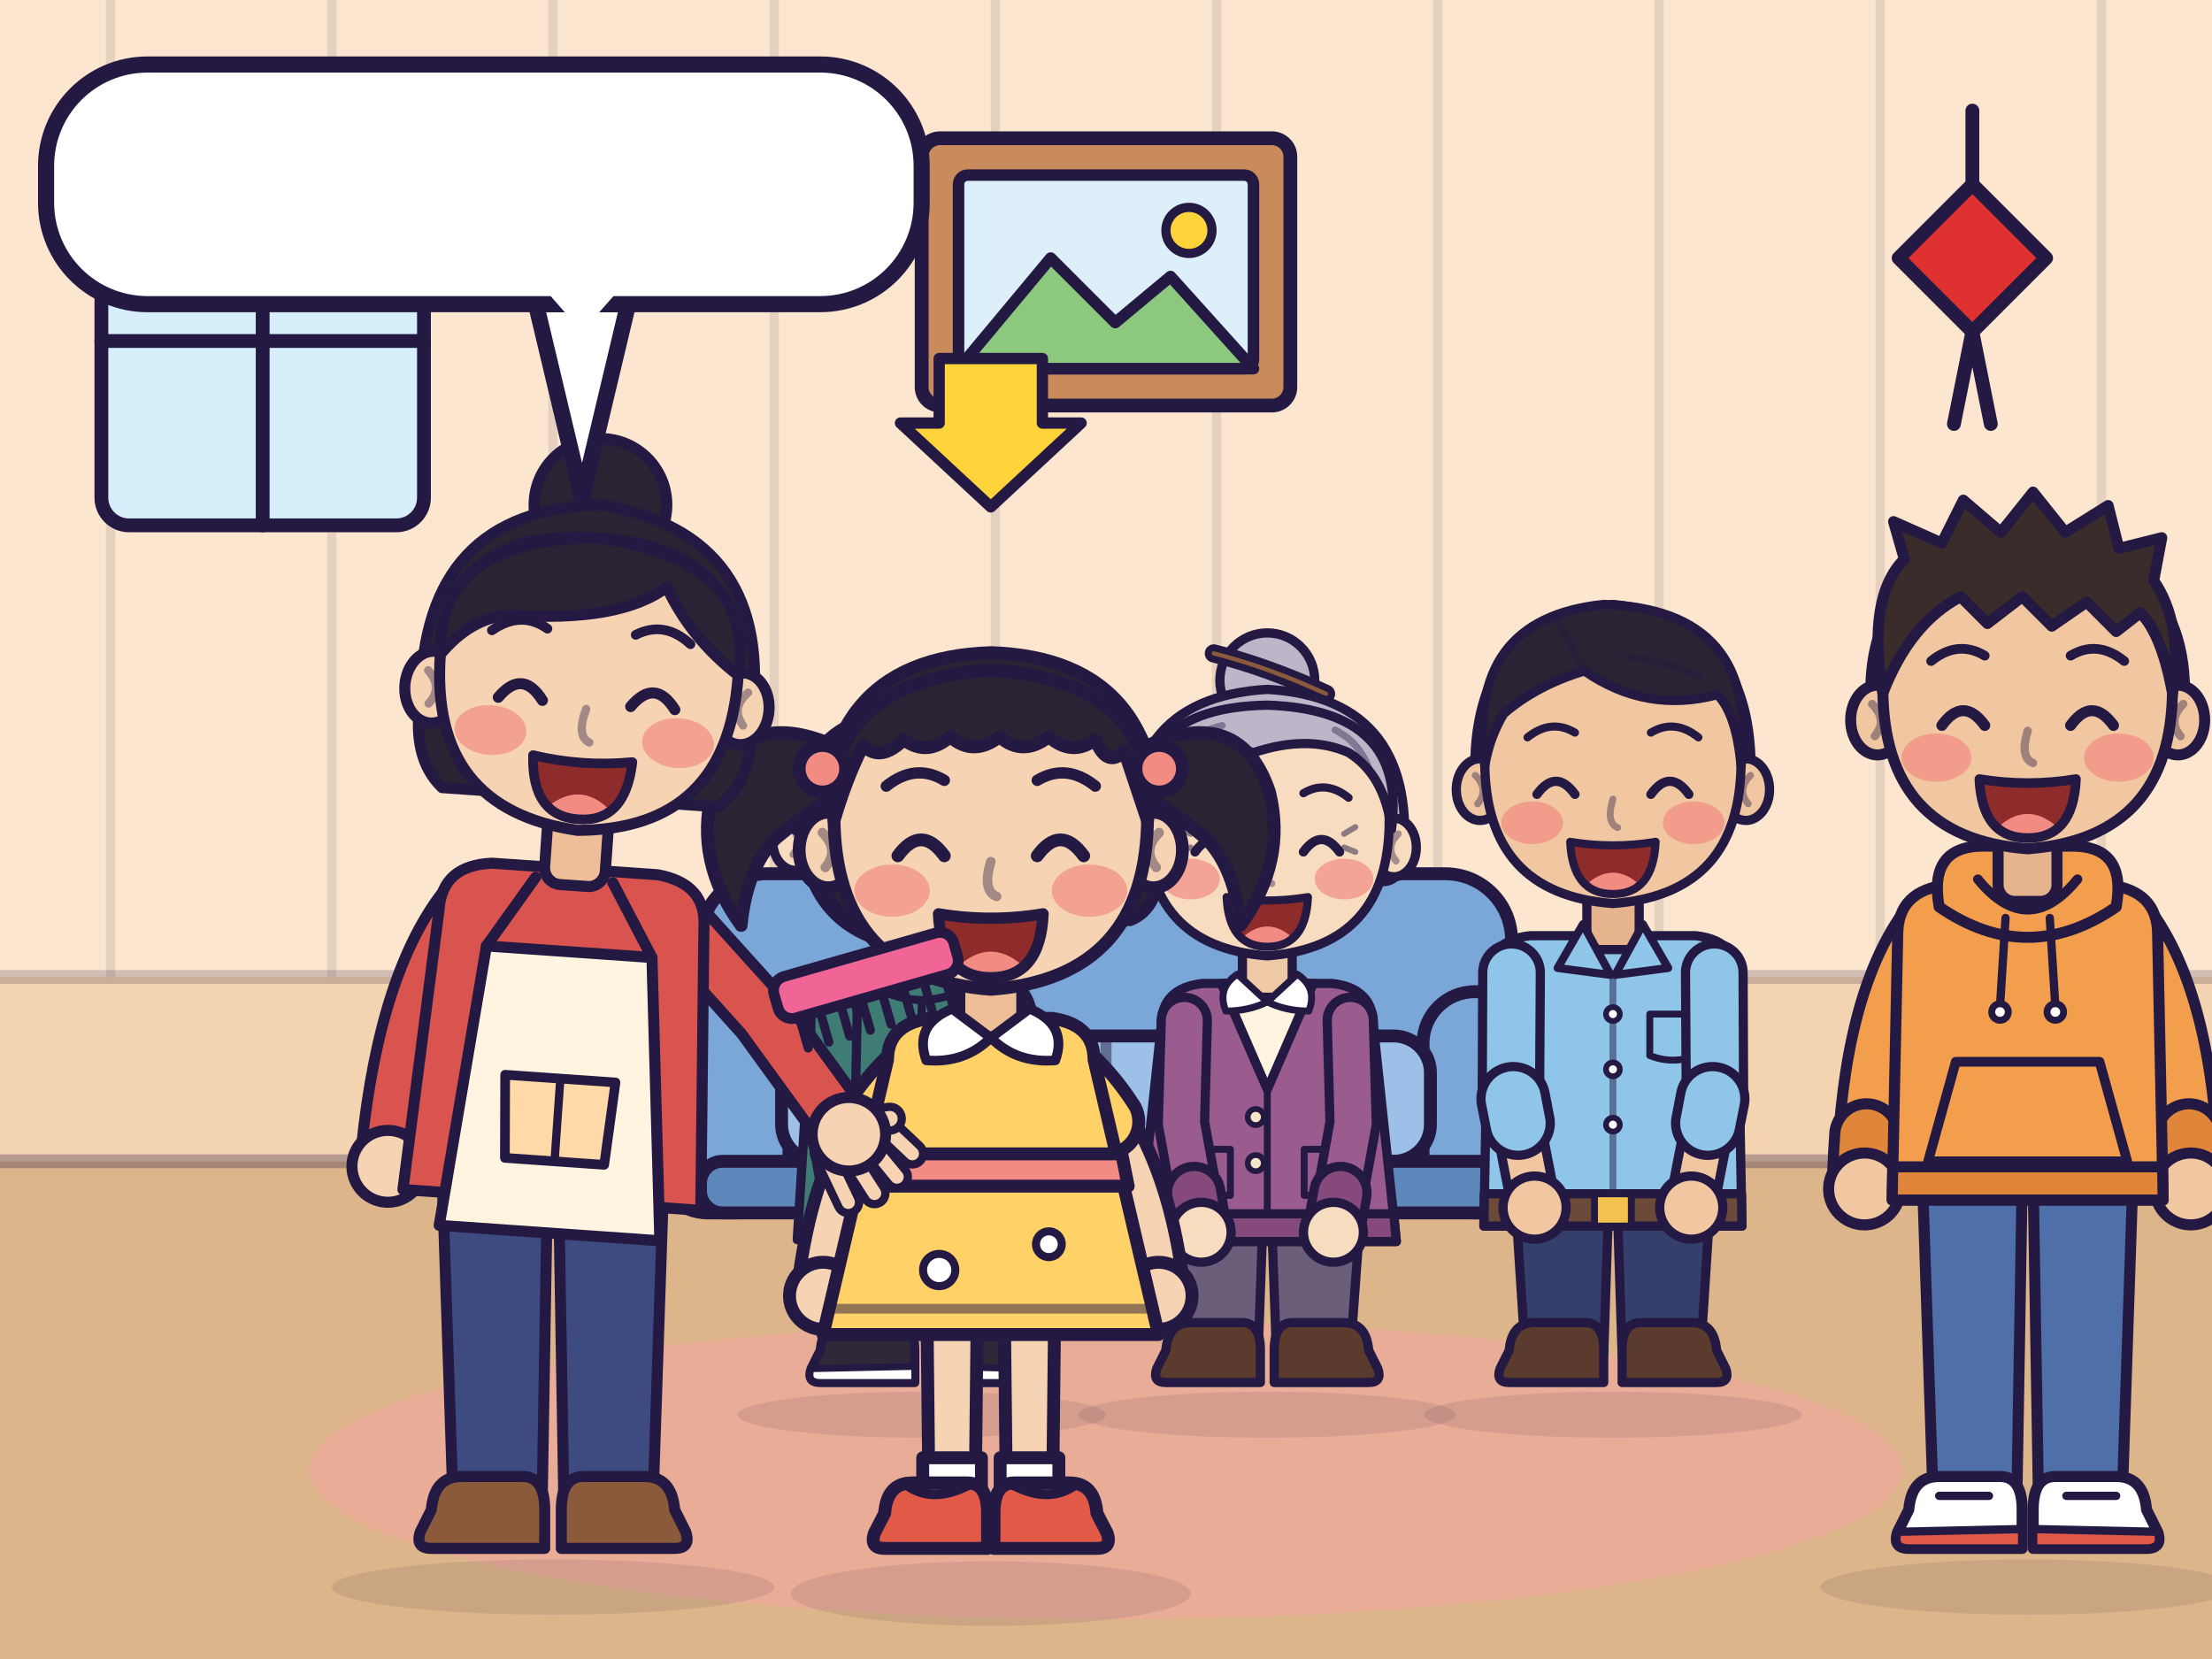
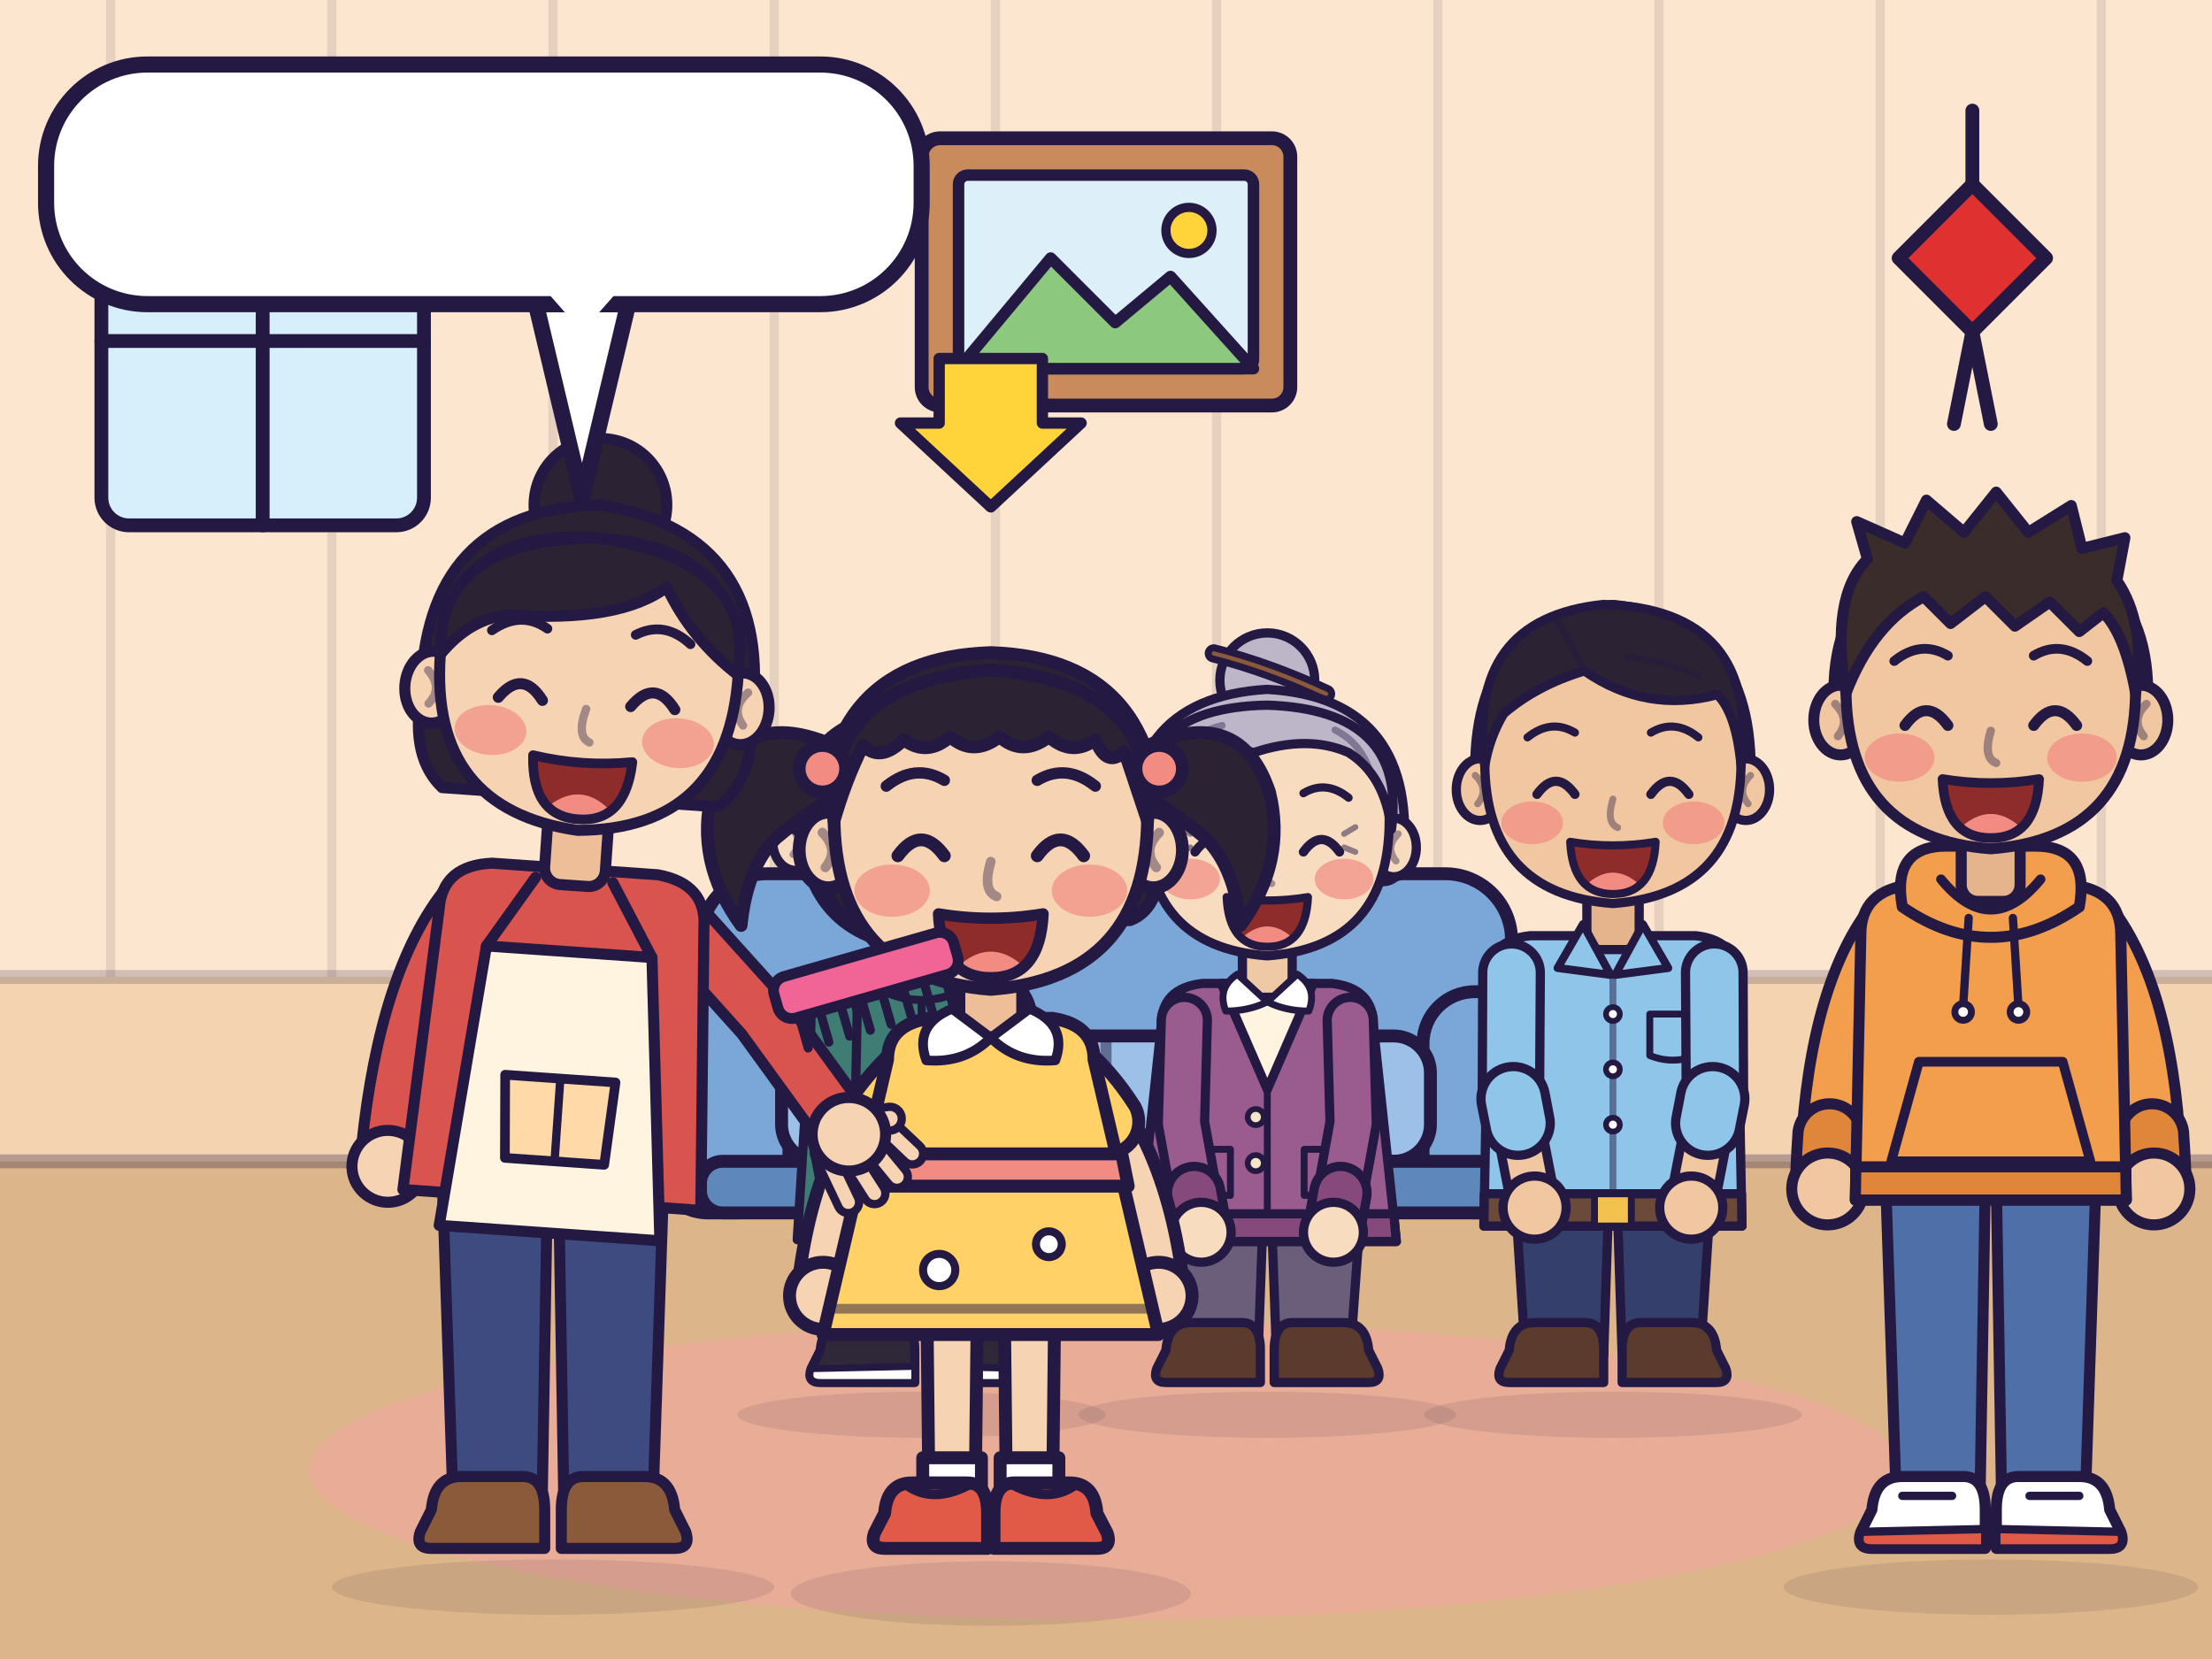
<svg xmlns="http://www.w3.org/2000/svg" viewBox="0 0 480 360" role="img" aria-label="Mom combs Little Sister's hair (marked by an arrow): &quot;这是我女儿。&quot; The rest of the family sits on the sofa.">
  <g stroke="#231942" stroke-width="3.5" stroke-linejoin="round" stroke-linecap="round">
    <rect x="0" y="0" width="480" height="360" fill="#FCE6CF" stroke="none" />
    <path d="M24 0L24 212M72 0L72 212M120 0L120 212M168 0L168 212M216 0L216 212M264 0L264 212M312 0L312 212M360 0L360 212M408 0L408 212M456 0L456 212" fill="none" stroke-width="2" opacity="0.1" />
    <rect x="0" y="212" width="480" height="40" fill="#F3D3B0" stroke="none" />
    <path d="M0 212L480 212" fill="none" stroke-width="3" opacity="0.2" />
    <rect x="0" y="252" width="480" height="108" fill="#DDB58A" stroke="none" />
    <path d="M0 252L480 252" fill="none" stroke-width="3" opacity="0.3" />
    <ellipse cx="240" cy="319" rx="172.8" ry="32.4" fill="#F2A7A0" opacity="0.6" stroke="none" />
    <rect x="22" y="34" width="70" height="80" rx="6" fill="#D7EEFB" stroke-width="3" />
    <path d="M57 34L57 114M22 74L92 74" fill="none" stroke-width="3" />
    <rect x="200" y="30" width="80" height="58" rx="4" fill="#C98B5B" stroke-width="3" />
    <rect x="208" y="38" width="64" height="42" rx="2" fill="#DDF0FA" stroke-width="2.5" />
    <path d="M208 80L228 56L242 70L254 60L272 80Z" fill="#8CC97E" stroke-width="2.5" />
    <circle cx="258" cy="50" r="5" fill="#FFD43B" stroke-width="2" />
    <path d="M428 40L444 56L428 72L412 56Z" fill="#E03131" stroke-width="3" />
    <path d="M428 24L428 40M428 72L424 92M428 72L432 92" fill="none" stroke-width="3" />
    <g transform="translate(240 268) scale(0.8 0.8)">
      <g class="prop p-sofa">
        <rect x="-110" y="-98" width="220" height="60" rx="18" fill="#7AA6D8" />
        <rect x="-122" y="-66" width="36" height="60" rx="14" fill="#7AA6D8" />
        <rect x="86" y="-66" width="36" height="60" rx="14" fill="#7AA6D8" />
        <rect x="-88" y="-54" width="176" height="34" rx="10" fill="#9CC0E8" />
        <path d="M0-54L0-20" fill="none" stroke-width="3" opacity="0.5" />
        <rect x="-110" y="-20" width="220" height="14" rx="6" fill="#5E88BB" />
      </g>
    </g>
    <g transform="translate(215 110) scale(0.7 0.7)">
      <g class="prop p-marker bob target">
        <path d="M-16-46L16-46L16-26L28-26L0 0L-28-26L-16-26Z" fill="#FFD43B" stroke-width="3.5" />
      </g>
    </g>
    <g transform="translate(200 300) scale(0.5 0.5)">
      <g class="char c-1 ch-yeye">
        <g transform="translate(-150 -432)">
          <ellipse class="shadow" cx="150" cy="446" rx="80" ry="10" fill="#231942" stroke="none" opacity="0.1" />
          <g class="figure" stroke="#231942" stroke-width="4" stroke-linejoin="round" stroke-linecap="round">
            <g class="legs">
              <path d="M110 364L148 364L146 420L114 420Z" fill="#4A4458" />
              <path d="M190 364L152 364L154 420L186 420Z" fill="#4A4458" />
              <path d="M147 418Q147 406 139 406L117 406Q107 406 106 418L102 426Q100 432 106 432L147 432Z" fill="#2E2838" />
              <path d="M102 426Q100 432 106 432L147 432L147 425Z" fill="#FFFFFF" stroke-width="3" />
              <path d="M153 418Q153 406 161 406L183 406Q193 406 194 418L198 426Q200 432 194 432L153 432Z" fill="#2E2838" />
              <path d="M198 426Q200 432 194 432L153 432L153 425Z" fill="#FFFFFF" stroke-width="3" />
            </g>
            <g transform="translate(150 364)">
              <g class="upper">
                <g transform="translate(-150 -364)">
                  <g class="body">
                    <path d="M102 274Q102 258 120 256L180 256Q198 258 198 274L204 370L96 370Z" fill="#3E7C74" />
                    <g class="neck">
                      <rect x="139.2" y="236" width="21.6" height="26" rx="6" fill="#EFC9A6" />
                    </g>
                    <path d="M133 250Q150 260 167 250L167 262Q150 270 133 262Z" fill="#3E7C74" stroke-width="3.5" />
                    <path d="M150 267L150 370" fill="none" stroke-width="3.5" />
                    <path d="M141 286L159 286" fill="none" stroke-width="3.5" />
                    <circle cx="150" cy="286" r="3.5" fill="#F5E6C8" stroke-width="2.5" />
                    <path d="M141 310L159 310" fill="none" stroke-width="3.5" />
                    <circle cx="150" cy="310" r="3.5" fill="#F5E6C8" stroke-width="2.5" />
                    <path d="M141 334L159 334" fill="none" stroke-width="3.5" />
                    <circle cx="150" cy="334" r="3.5" fill="#F5E6C8" stroke-width="2.5" />
                    <path d="M141 358L159 358" fill="none" stroke-width="3.5" />
                    <circle cx="150" cy="358" r="3.5" fill="#F5E6C8" stroke-width="2.5" />
                    <path d="M112 336L134 336" fill="none" stroke-width="3" />
                    <path d="M166 336L188 336" fill="none" stroke-width="3" />
                  </g>
                  <g transform="translate(150 244)">
                    <g class="head">
                      <g transform="translate(-150 -244)">
                        <g transform="translate(150 191.1) scale(0.98)" stroke-width="4.1">
                          <g class="ears">
                            <ellipse cx="-56" cy="6" rx="10" ry="13" fill="#F8DCC0" />
                            <ellipse cx="56" cy="6" rx="10" ry="13" fill="#F8DCC0" />
                            <path d="M-58 0Q-52 6-57 12" fill="none" stroke-width="3.1" opacity="0.4" />
                            <path d="M58 0Q52 6 57 12" fill="none" stroke-width="3.1" opacity="0.4" />
                          </g>
                          <path class="face" d="M-54-6Q-54-52 0-52Q54-52 54-6Q54 50 0 54Q-54 50-54-6Z" fill="#F8DCC0" />
                          <g class="hair">
                            <path d="M-47 2A7 7 0 0 1-58-4A7 7 0 0 1-62-16A7 7 0 0 1-56-28A7 7 0 0 1-44-33A7 7 0 0 1-40-24Q-46-12-47 2Z" fill="#EEEAF2" />
                            <path d="M47 2A7 7 0 0 0 58-4A7 7 0 0 0 62-16A7 7 0 0 0 56-28A7 7 0 0 0 44-33A7 7 0 0 0 40-24Q46-12 47 2Z" fill="#EEEAF2" />
                            <path d="M-8-51Q-6-62 6-60M4-51Q8-60 16-56" fill="none" stroke-width="3.6" />
                          </g>
                          <g class="cheeks">
                            <ellipse cx="-34" cy="20" rx="13" ry="9" fill="#F28B82" stroke="none" opacity="0.7" />
                            <ellipse cx="34" cy="20" rx="13" ry="9" fill="#F28B82" stroke="none" opacity="0.7" />
                          </g>
                          <g class="brows">
                            <path d="M-36-16Q-26-24-16-18M16-18Q26-24 36-16" fill="none" stroke-width="3.6" />
                          </g>
                          <g transform="translate(0 4)">
                            <g class="eyes">
                              <g transform="translate(0 -4)">
                                <path d="M-32 8Q-24-3-16 8M16 8Q24-3 32 8" fill="none" stroke-width="4.1" />
                              </g>
                            </g>
                          </g>
                          <g class="nose">
                            <path d="M0 10Q-3 20 2 22" fill="none" stroke-width="3.1" opacity="0.4" />
                          </g>
                          <g class="mouth">
                            <path d="M-18 28Q0 31 18 28Q17 50 0 50Q-17 50-18 28Z" fill="#8E2B2B" stroke="none" />
                            <path d="M-10 45Q0 37 10 45Q6 50 0 50Q-6 50-10 45Z" fill="#F28B82" stroke="none" />
                            <path d="M-18 28Q0 31 18 28Q17 50 0 50Q-17 50-18 28Z" fill="none" stroke-width="3.6" />
                          </g>
                          <g class="mustache">
                            <path d="M0 24Q-8 20-17 23Q-24 26-24 31Q-14 28-8 30Q-2 31 0 28Q2 31 8 30Q14 28 24 31Q24 26 17 23Q8 20 0 24Z" fill="#EEEAF2" stroke-width="3.1" />
                          </g>
                          <g class="wrinkles">
                            <path d="M-39-3L-34 0M-39 8L-34 6M39-3L34 0M39 8L34 6" fill="none" stroke-width="2.6" opacity="0.5" />
                          </g>
                          <g class="glasses">
                            <circle cx="-24" cy="4" r="14" fill="none" stroke-width="3.6" />
                            <circle cx="24" cy="4" r="14" fill="none" stroke-width="3.6" />
                            <path d="M-10 2Q0-4 10 2" fill="none" stroke-width="3.6" />
                            <path d="M-38 1L-53-3M38 1L53-3" fill="none" stroke-width="3.6" />
                          </g>
                        </g>
                      </g>
                    </g>
                  </g>
                  <g transform="translate(188 272)">
                    <g class="arm-left">
                      <g transform="translate(-188 -272)">
                        <path d="M178 272.2L178.9 316.9L171 359.2A10 10 0 0 0 190.7 362.8L198.8 319.6A10 10 0 0 0 198.9 317.5L198 271.8A10 10 0 0 0 178 272.2Z" fill="#3E7C74" />
                        <path d="M171.8 346.5L169.5 358.9A11.5 11.5 0 0 0 192.1 363.1L194.5 350.8A11.5 11.5 0 0 0 171.8 346.5Z" fill="#F5E6C8" />
                        <circle class="hand" cx="179.9" cy="365.9" r="13" fill="#F8DCC0" />
                      </g>
                    </g>
                  </g>
                  <g transform="translate(112 272)">
                    <g class="arm-right">
                      <g transform="translate(-112 -272)">
                        <path d="M102 271.8L101.1 317.5A10 10 0 0 0 101.2 319.6L109.3 362.8A10 10 0 0 0 129 359.2L121.1 316.9L122 272.2A10 10 0 0 0 102 271.8Z" fill="#3E7C74" />
                        <path d="M105.5 350.8L107.9 363.1A11.5 11.5 0 0 0 130.5 358.9L128.2 346.5A11.5 11.5 0 0 0 105.5 350.8Z" fill="#F5E6C8" />
                        <circle class="hand" cx="120.1" cy="365.9" r="13" fill="#F8DCC0" />
                      </g>
                    </g>
                  </g>
                </g>
              </g>
            </g>
          </g>
        </g>
      </g>
    </g>
    <g transform="translate(275 300) scale(0.5 0.5)">
      <g class="char c-2 ch-nainai">
        <g transform="translate(-150 -432)">
          <ellipse class="shadow" cx="150" cy="446" rx="82" ry="10" fill="#231942" stroke="none" opacity="0.1" />
          <g class="figure" stroke="#231942" stroke-width="4" stroke-linejoin="round" stroke-linecap="round">
            <g class="legs">
              <path d="M110 364.8L148 364.8L146 420L114 420Z" fill="#6B5E7A" />
              <path d="M190 364.8L152 364.8L154 420L186 420Z" fill="#6B5E7A" />
              <path d="M147 418Q147 406 139 406L117 406Q107 406 106 418L102 426Q100 432 106 432L147 432Z" fill="#5A3B2E" />
              <path d="M153 418Q153 406 161 406L183 406Q193 406 194 418L198 426Q200 432 194 432L153 432Z" fill="#5A3B2E" />
            </g>
            <g transform="translate(150 364.8)">
              <g class="upper">
                <g transform="translate(-150 -364.8)">
                  <g class="body">
                    <path d="M104 276.8Q104 260.8 122 258.8L178 258.8Q196 260.8 196 276.8L206 370.8L94 370.8Z" fill="#9A5B8F" />
                    <path d="M95.1 358.8L204.9 358.8L206 370.8L94 370.8Z" fill="#86497B" />
                    <path d="M130 258.8L170 258.8L150 304.8Z" fill="#FFF4E0" />
                    <g class="neck">
                      <rect x="139.2" y="238.8" width="21.6" height="26" rx="6" fill="#EFC9A6" />
                    </g>
                    <path d="M137 254.8Q128 260.8 132 270.8Q142 270.8 150 266.8Z" fill="#FFFFFF" stroke-width="3" />
                    <path d="M163 254.8Q172 260.8 168 270.8Q158 270.8 150 266.8Z" fill="#FFFFFF" stroke-width="3" />
                    <path d="M150 304.8L150 358.8" fill="none" stroke-width="3" />
                    <g class="buttons">
                      <circle cx="145" cy="316.8" r="3.5" fill="#F5E6C8" stroke-width="2.5" />
                      <circle cx="145" cy="336.8" r="3.5" fill="#F5E6C8" stroke-width="2.5" />
                    </g>
                    <path d="M112 330.8L134 330.8L134 350.8L112 350.8Z" fill="#9A5B8F" stroke-width="3" />
                    <path d="M166 330.8L188 330.8L188 350.8L166 350.8Z" fill="#9A5B8F" stroke-width="3" />
                  </g>
                  <g transform="translate(150 246.8)">
                    <g class="head">
                      <g transform="translate(-150 -246.8)">
                        <g transform="translate(150 193.9) scale(0.98)" stroke-width="4.1">
                          <g class="hair-back">
                            <circle cx="0" cy="-68" r="21" fill="#BDB6C9" />
                            <path d="M-24.6-77.6Q-0.8-71.6 25-59.7A2.5 2.5 0 0 0 27-64.3Q0.8-76.4-23.4-82.4A2.5 2.5 0 0 0-24.6-77.6Z" fill="#8A5A3B" stroke-width="3.1" />
                            <path d="M-60 14Q-68-60 0-64Q68-60 60 14Q56 24 46 20L-46 20Q-56 24-60 14Z" fill="#BDB6C9" />
                          </g>
                          <g class="ears">
                            <ellipse cx="-56" cy="6" rx="10" ry="13" fill="#F8DCC0" />
                            <ellipse cx="56" cy="6" rx="10" ry="13" fill="#F8DCC0" />
                            <path d="M-58 0Q-52 6-57 12" fill="none" stroke-width="3.1" opacity="0.4" />
                            <path d="M58 0Q52 6 57 12" fill="none" stroke-width="3.1" opacity="0.4" />
                          </g>
                          <path class="face" d="M-54-6Q-54-52 0-52Q54-52 54-6Q54 50 0 54Q-54 50-54-6Z" fill="#F8DCC0" />
                          <g class="hair">
                            <path d="M-55-2Q-62-56 0-57Q62-55 55-2Q52-26 36-36Q18-44-6-36Q-26-42-42-32Q-53-20-55-2Z" fill="#BDB6C9" />
                            <path d="M30-46Q42-40 46-26" fill="none" stroke-width="3.1" opacity="0.4" />
                            <path d="M-20-48Q-36-44-44-30" fill="none" stroke-width="3.1" opacity="0.4" />
                          </g>
                          <g class="cheeks">
                            <ellipse cx="-34" cy="20" rx="13" ry="9" fill="#F28B82" stroke="none" opacity="0.7" />
                            <ellipse cx="34" cy="20" rx="13" ry="9" fill="#F28B82" stroke="none" opacity="0.7" />
                          </g>
                          <g class="brows">
                            <path d="M-36-16Q-26-24-16-18M16-18Q26-24 36-16" fill="none" stroke-width="3.6" />
                          </g>
                          <g transform="translate(0 4)">
                            <g class="eyes">
                              <g transform="translate(0 -4)">
                                <path d="M-32 8Q-24-3-16 8M16 8Q24-3 32 8" fill="none" stroke-width="4.1" />
                              </g>
                            </g>
                          </g>
                          <g class="nose">
                            <path d="M0 10Q-3 20 2 22" fill="none" stroke-width="3.1" opacity="0.4" />
                          </g>
                          <g class="mouth">
                            <path d="M-18 28Q0 31 18 28Q17 50 0 50Q-17 50-18 28Z" fill="#8E2B2B" stroke="none" />
                            <path d="M-10 45Q0 37 10 45Q6 50 0 50Q-6 50-10 45Z" fill="#F28B82" stroke="none" />
                            <path d="M-18 28Q0 31 18 28Q17 50 0 50Q-17 50-18 28Z" fill="none" stroke-width="3.6" />
                          </g>
                          <g class="wrinkles">
                            <path d="M-39-3L-34 0M-39 8L-34 6M39-3L34 0M39 8L34 6" fill="none" stroke-width="2.6" opacity="0.5" />
                          </g>
                        </g>
                      </g>
                    </g>
                  </g>
                  <g transform="translate(186 274.8)">
                    <g class="arm-left">
                      <g transform="translate(-186 -274.8)">
                        <path d="M176 275.1L177.2 318.8L169.7 360.1A10 10 0 0 0 189.4 363.6L197.1 321.3A10 10 0 0 0 197.3 319.3L196 274.6A10 10 0 0 0 176 275.1Z" fill="#9A5B8F" />
                        <path d="M170.4 347.7L168.2 359.8A11.5 11.5 0 0 0 190.9 363.9L193.1 351.8A11.5 11.5 0 0 0 170.4 347.7Z" fill="#86497B" />
                        <circle class="hand" cx="178.7" cy="366.8" r="13" fill="#F8DCC0" />
                      </g>
                    </g>
                  </g>
                  <g transform="translate(114 274.8)">
                    <g class="arm-right">
                      <g transform="translate(-114 -274.8)">
                        <path d="M104 274.6L102.7 319.3A10 10 0 0 0 102.9 321.3L110.6 363.6A10 10 0 0 0 130.3 360.1L122.8 318.8L124 275.1A10 10 0 0 0 104 274.6Z" fill="#9A5B8F" />
                        <path d="M106.9 351.8L109.1 363.9A11.5 11.5 0 0 0 131.8 359.8L129.6 347.7A11.5 11.5 0 0 0 106.9 351.8Z" fill="#86497B" />
                        <circle class="hand" cx="121.3" cy="366.8" r="13" fill="#F8DCC0" />
                      </g>
                    </g>
                  </g>
                </g>
              </g>
            </g>
          </g>
        </g>
      </g>
    </g>
    <g transform="translate(350 300) scale(0.5 0.5)">
      <g class="char c-3 ch-baba">
        <g transform="translate(-150 -432)">
          <ellipse class="shadow" cx="150" cy="446" rx="82" ry="10" fill="#231942" stroke="none" opacity="0.1" />
          <g class="figure" stroke="#231942" stroke-width="4" stroke-linejoin="round" stroke-linecap="round">
            <g class="legs">
              <path d="M108 358.1L148 358.1L146 420L112 420Z" fill="#34406B" />
              <path d="M192 358.1L152 358.1L154 420L188 420Z" fill="#34406B" />
              <path d="M146 418Q146 406 138 406L116 406Q106 406 105 418L101 426Q99 432 105 432L146 432Z" fill="#5A3B2E" />
              <path d="M154 418Q154 406 162 406L184 406Q194 406 195 418L199 426Q201 432 195 432L154 432Z" fill="#5A3B2E" />
            </g>
            <g transform="translate(150 358.1)">
              <g class="upper">
                <g transform="translate(-150 -358.1)">
                  <g class="body">
                    <path d="M96 256.1Q96 240.1 114 238.1L186 238.1Q204 240.1 204 256.1L206 364.1L94 364.1Z" fill="#8EC5E8" />
                    <path d="M94.2 350.1L205.8 350.1L206 364.1L94 364.1Z" fill="#6B4A3A" />
                    <path d="M142 350.1L158 350.1L158 364.1L142 364.1Z" fill="#F2C14E" stroke-width="3" />
                    <g class="neck">
                      <rect x="138.7" y="216.1" width="22.7" height="28" rx="6" fill="#E6B48C" />
                    </g>
                    <g class="collar">
                      <path d="M137 233.1L126 252.1L149 255.1Z" fill="#8EC5E8" stroke-width="3.5" />
                      <path d="M163 233.1L174 252.1L151 255.1Z" fill="#8EC5E8" stroke-width="3.5" />
                    </g>
                    <path d="M150 255.1L150 350.1" fill="none" stroke-width="3" opacity="0.5" />
                    <g class="buttons">
                      <circle cx="150" cy="272.1" r="3" fill="#FFFFFF" stroke-width="2.5" />
                      <circle cx="150" cy="296.1" r="3" fill="#FFFFFF" stroke-width="2.5" />
                      <circle cx="150" cy="320.1" r="3" fill="#FFFFFF" stroke-width="2.5" />
                    </g>
                    <path d="M166 272.1L186 272.1L186 290.1Q176 294.1 166 290.1Z" fill="#8EC5E8" stroke-width="3" />
                  </g>
                  <g transform="translate(150 224.1)">
                    <g class="head">
                      <g transform="translate(-150 -224.1)">
                        <g transform="translate(150 168.5) scale(1.03)" stroke-width="3.9">
                          <g class="hair-back">
                            <path d="M-58 6Q-62-66 0-72Q62-66 58 6Z" fill="#2B2233" />
                          </g>
                          <g class="ears">
                            <ellipse cx="-56" cy="6" rx="10" ry="13" fill="#F1C7A2" />
                            <ellipse cx="56" cy="6" rx="10" ry="13" fill="#F1C7A2" />
                            <path d="M-58 0Q-52 6-57 12" fill="none" stroke-width="2.9" opacity="0.4" />
                            <path d="M58 0Q52 6 57 12" fill="none" stroke-width="2.9" opacity="0.4" />
                          </g>
                          <path class="face" d="M-54-6Q-54-52 0-52Q54-52 54-6Q54 50 0 54Q-54 50-54-6Z" fill="#F1C7A2" />
                          <g class="hair">
                            <path d="M-54-4Q-62-66-4-72Q62-70 54-4Q52-26 44-34Q14-26-12-44Q-32-38-46-26Q-52-16-54-4Z" fill="#2B2233" />
                            <path d="M-12-44Q-18-56-24-66M6-50Q22-48 36-42" fill="none" stroke-width="2.9" opacity="0.5" />
                          </g>
                          <g class="cheeks">
                            <ellipse cx="-34" cy="20" rx="13" ry="9" fill="#F28B82" stroke="none" opacity="0.7" />
                            <ellipse cx="34" cy="20" rx="13" ry="9" fill="#F28B82" stroke="none" opacity="0.7" />
                          </g>
                          <g class="brows">
                            <path d="M-36-16Q-26-24-16-18M16-18Q26-24 36-16" fill="none" stroke-width="3.4" />
                          </g>
                          <g transform="translate(0 4)">
                            <g class="eyes">
                              <g transform="translate(0 -4)">
                                <path d="M-32 8Q-24-3-16 8M16 8Q24-3 32 8" fill="none" stroke-width="3.9" />
                              </g>
                            </g>
                          </g>
                          <g class="nose">
                            <path d="M0 10Q-3 20 2 22" fill="none" stroke-width="2.9" opacity="0.4" />
                          </g>
                          <g class="mouth">
                            <path d="M-18 28Q0 31 18 28Q17 50 0 50Q-17 50-18 28Z" fill="#8E2B2B" stroke="none" />
                            <path d="M-10 45Q0 37 10 45Q6 50 0 50Q-6 50-10 45Z" fill="#F28B82" stroke="none" />
                            <path d="M-18 28Q0 31 18 28Q17 50 0 50Q-17 50-18 28Z" fill="none" stroke-width="3.4" />
                          </g>
                        </g>
                      </g>
                    </g>
                  </g>
                  <g transform="translate(194 254.1)">
                    <g class="arm-left">
                      <g transform="translate(-194 -254.1)">
                        <path d="M184.3 254.2L184.5 303.1L175.5 349.3A9.7 9.7 0 0 0 194.5 353L203.7 305.9A9.7 9.7 0 0 0 203.9 304L203.7 254.1A9.7 9.7 0 0 0 184.3 254.2Z" fill="#F1C7A2" />
                        <path d="M181.5 254.2L181.8 302.9L179.1 316.1A12.5 12.5 0 0 0 203.6 320.9L206.5 306.4A12.5 12.5 0 0 0 206.7 304L206.5 254.1A12.5 12.5 0 0 0 181.5 254.2Z" fill="#8EC5E8" />
                        <path d="M179.5 306.2L177.3 317.7A14 14 0 0 0 204.7 323.1L207 311.6A14 14 0 0 0 179.5 306.2Z" fill="#8EC5E8" />
                        <circle class="hand" cx="184" cy="356.1" r="13.7" fill="#F1C7A2" />
                      </g>
                    </g>
                  </g>
                  <g transform="translate(106 254.1)">
                    <g class="arm-right">
                      <g transform="translate(-106 -254.1)">
                        <path d="M96.3 254.1L96.1 304A9.7 9.7 0 0 0 96.3 305.9L105.5 353A9.7 9.7 0 0 0 124.5 349.3L115.5 303.1L115.7 254.2A9.7 9.7 0 0 0 96.3 254.1Z" fill="#F1C7A2" />
                        <path d="M93.5 254.1L93.3 304A12.5 12.5 0 0 0 93.5 306.4L96.4 320.9A12.5 12.5 0 0 0 120.9 316.1L118.2 302.9L118.5 254.2A12.5 12.5 0 0 0 93.5 254.1Z" fill="#8EC5E8" />
                        <path d="M93 311.6L95.3 323.1A14 14 0 0 0 122.7 317.7L120.5 306.2A14 14 0 0 0 93 311.6Z" fill="#8EC5E8" />
                        <circle class="hand" cx="116" cy="356.1" r="13.7" fill="#F1C7A2" />
                      </g>
                    </g>
                  </g>
                </g>
              </g>
            </g>
          </g>
        </g>
      </g>
    </g>
-     <g transform="translate(440 336) scale(0.6 0.6)">
+     <g transform="translate(432 336) scale(0.6 0.6)">
      <g class="char c-4 ch-gege">
        <g transform="translate(-150 -432)">
          <ellipse class="shadow" cx="150" cy="446" rx="75" ry="10" fill="#231942" stroke="none" opacity="0.1" />
          <g class="figure" stroke="#231942" stroke-width="4" stroke-linejoin="round" stroke-linecap="round">
            <g class="legs">
              <path d="M112 300L148 300L146 420L116 420Z" fill="#4E6FA8" />
              <path d="M188 300L152 300L154 420L184 420Z" fill="#4E6FA8" />
              <path d="M148 418Q148 406 140 406L118 406Q108 406 107 418L103 426Q101 432 107 432L148 432Z" fill="#FFFFFF" />
              <path d="M103 426Q101 432 107 432L148 432L148 425Z" fill="#E05A47" stroke-width="3" />
              <path d="M118 413L136 413" fill="none" stroke-width="3" />
              <path d="M152 418Q152 406 160 406L182 406Q192 406 193 418L197 426Q199 432 193 432L152 432Z" fill="#FFFFFF" />
              <path d="M197 426Q199 432 193 432L152 432L152 425Z" fill="#E05A47" stroke-width="3" />
              <path d="M182 413L164 413" fill="none" stroke-width="3" />
            </g>
            <g transform="translate(150 300)">
              <g class="upper">
                <g transform="translate(-150 -300)">
                  <g transform="translate(187 208)">
                    <g class="arm-left">
                      <g transform="translate(-187 -208)">
                        <path d="M178.8 213.8Q197.1 239.5 199 296.3A10 10 0 0 0 219 295.7Q216.9 232.8 195.2 202.2A10 10 0 0 0 178.8 213.8Z" fill="#F29E4C" />
                        <path d="M196.8 282.9Q197.3 289.4 197.5 296.4A11.5 11.5 0 0 0 220.5 295.6Q220.2 288.2 219.7 281.2A11.5 11.5 0 0 0 196.8 282.9Z" fill="#E0863A" />
                        <circle class="hand" cx="209" cy="302" r="13" fill="#F1C7A2" />
                      </g>
                    </g>
                  </g>
                  <g transform="translate(113 208)">
                    <g class="arm-right">
                      <g transform="translate(-113 -208)">
                        <path d="M104.8 202.2Q83.1 232.8 81 295.7A10 10 0 0 0 101 296.3Q102.9 239.5 121.2 213.8A10 10 0 0 0 104.8 202.2Z" fill="#F29E4C" />
                        <path d="M80.3 281.2Q79.8 288.2 79.5 295.6A11.5 11.5 0 0 0 102.5 296.4Q102.7 289.4 103.2 282.9A11.5 11.5 0 0 0 80.3 281.2Z" fill="#E0863A" />
                        <circle class="hand" cx="91" cy="302" r="13" fill="#F1C7A2" />
                      </g>
                    </g>
                  </g>
                  <g class="body">
                    <path d="M103 210Q103 194 121 192L179 192Q197 194 197 210L199 306L101 306Z" fill="#F29E4C" />
                    <path d="M101.2 294L198.8 294L199 306L101 306Z" fill="#E0863A" />
                    <path class="hood" d="M118 200Q114 178 134 178L166 178Q186 178 182 200Q150 222 118 200Z" fill="#F29E4C" />
                    <g class="neck">
                      <rect x="139.3" y="171" width="21.3" height="27" rx="6" fill="#E6B48C" />
                    </g>
                    <path d="M132 190Q150 212 168 190" fill="none" stroke-width="3.5" />
                    <path d="M142 204L140 236M158 204L160 236" fill="none" stroke-width="3" />
                    <circle cx="140" cy="238" r="3" fill="#FFFFFF" stroke-width="2.5" />
                    <circle cx="160" cy="238" r="3" fill="#FFFFFF" stroke-width="2.5" />
                    <path class="pocket" d="M124 256L176 256L186 292L114 292Z" fill="#F29E4C" stroke-width="3.5" />
                  </g>
                  <g transform="translate(150 179)">
                    <g class="head">
                      <g transform="translate(-150 -179)">
                        <g transform="translate(150 126.6) scale(0.97)" stroke-width="4.1">
                          <g class="hair-back">
                            <path d="M-58 6Q-64-56 0-62Q64-56 58 6Z" fill="#3A2C2A" />
                          </g>
                          <g class="ears">
                            <ellipse cx="-56" cy="6" rx="10" ry="13" fill="#F1C7A2" />
                            <ellipse cx="56" cy="6" rx="10" ry="13" fill="#F1C7A2" />
                            <path d="M-58 0Q-52 6-57 12" fill="none" stroke-width="3.1" opacity="0.4" />
                            <path d="M58 0Q52 6 57 12" fill="none" stroke-width="3.1" opacity="0.4" />
                          </g>
                          <path class="face" d="M-54-6Q-54-52 0-52Q54-52 54-6Q54 50 0 54Q-54 50-54-6Z" fill="#F1C7A2" />
                          <g class="hair">
                            <path d="M-54-4Q-60-40-46-54L-50-68L-32-60L-24-76L-10-64L2-79L14-64L30-74L34-58L50-62L47-46Q58-30 54-4Q50-26 42-34L33-27L22-38L9-29L-2-40L-15-30L-25-40Q-44-30-54-4Z" fill="#3A2C2A" />
                          </g>
                          <g class="cheeks">
                            <ellipse cx="-34" cy="20" rx="13" ry="9" fill="#F28B82" stroke="none" opacity="0.7" />
                            <ellipse cx="34" cy="20" rx="13" ry="9" fill="#F28B82" stroke="none" opacity="0.7" />
                          </g>
                          <g class="brows">
                            <path d="M-36-16Q-26-24-16-18M16-18Q26-24 36-16" fill="none" stroke-width="3.6" />
                          </g>
                          <g transform="translate(0 4)">
                            <g class="eyes">
                              <g transform="translate(0 -4)">
                                <path d="M-32 8Q-24-3-16 8M16 8Q24-3 32 8" fill="none" stroke-width="4.1" />
                              </g>
                            </g>
                          </g>
                          <g class="nose">
                            <path d="M0 10Q-3 20 2 22" fill="none" stroke-width="3.1" opacity="0.4" />
                          </g>
                          <g class="mouth">
                            <path d="M-18 28Q0 31 18 28Q17 50 0 50Q-17 50-18 28Z" fill="#8E2B2B" stroke="none" />
                            <path d="M-10 45Q0 37 10 45Q6 50 0 50Q-6 50-10 45Z" fill="#F28B82" stroke="none" />
                            <path d="M-18 28Q0 31 18 28Q17 50 0 50Q-17 50-18 28Z" fill="none" stroke-width="3.6" />
                          </g>
                        </g>
                      </g>
                    </g>
                  </g>
                </g>
              </g>
            </g>
          </g>
        </g>
      </g>
    </g>
    <g transform="translate(215 336) scale(0.7 0.7)">
      <g class="char c-5 ch-meimei">
        <g transform="translate(-150 -432)">
          <ellipse class="shadow" cx="150" cy="446" rx="62" ry="10" fill="#231942" stroke="none" opacity="0.1" />
          <g class="figure" stroke="#231942" stroke-width="4" stroke-linejoin="round" stroke-linecap="round">
            <g class="legs">
              <path d="M129.9 329.7L146.1 329.7L145.1 422.6L130.9 422.6Z" fill="#F6D3B3" />
              <path d="M128.9 403.9L147.1 403.9L147.1 422.6L128.9 422.6Z" fill="#FFFFFF" />
              <path d="M153.9 329.7L170.1 329.7L169.1 422.6L154.9 422.6Z" fill="#F6D3B3" />
              <path d="M152.9 403.9L171.1 403.9L171.1 422.6L152.9 422.6Z" fill="#FFFFFF" />
              <path d="M149 421.1Q149 411.7 142.8 411.7L125.6 411.7Q117.8 411.7 117.1 421.1L113.9 427.3Q112.4 432 117.1 432L149 432Z" fill="#E05A47" />
              <path d="M124.1 412.5Q131.9 418 142.8 412.5" fill="none" stroke-width="3" />
              <path d="M151 421.1Q151 411.7 157.2 411.7L174.4 411.7Q182.2 411.7 182.9 421.1L186.1 427.3Q187.6 432 182.9 432L151 432Z" fill="#E05A47" />
              <path d="M175.9 412.5Q168.1 418 157.2 412.5" fill="none" stroke-width="3" />
            </g>
            <g transform="translate(150 333.7)">
              <g class="upper">
                <g transform="translate(-150 -333.7)">
                  <g transform="translate(172 283.7)">
                    <g class="arm-left">
                      <g transform="translate(-172 -283.7)">
                        <path d="M167.2 289.3Q189.1 308 194.7 348.7A7.4 7.4 0 0 0 209.3 346.7Q202.9 300.4 176.8 278.1A7.4 7.4 0 0 0 167.2 289.3Z" fill="#F6D3B3" />
                        <path d="M165.5 291.3Q172.5 297.3 177.8 305.6A10 10 0 0 0 194.7 295Q187.8 284.1 178.5 276.1A10 10 0 0 0 165.5 291.3Z" fill="#FFD166" />
                        <circle class="hand" cx="202" cy="353.7" r="10.4" fill="#F6D3B3" />
                      </g>
                    </g>
                  </g>
                  <g transform="translate(128 283.7)">
                    <g class="arm-right">
                      <g transform="translate(-128 -283.7)">
                        <path d="M123.2 278.1Q97.1 300.4 90.7 346.7A7.4 7.4 0 0 0 105.3 348.7Q110.9 308 132.8 289.3A7.4 7.4 0 0 0 123.2 278.1Z" fill="#F6D3B3" />
                        <path d="M121.5 276.1Q112.2 284.1 105.3 295A10 10 0 0 0 122.2 305.6Q127.5 297.3 134.5 291.3A10 10 0 0 0 121.5 276.1Z" fill="#FFD166" />
                        <circle class="hand" cx="98" cy="353.7" r="10.4" fill="#F6D3B3" />
                      </g>
                    </g>
                  </g>
                  <g class="body">
                    <path d="M118 280.5Q118 269.7 130.8 267.7L169.2 267.7Q182 269.7 182 280.5L202 365.7L98 365.7Z" fill="#FFD166" />
                    <path d="M109.4 309.7L190.6 309.7L192.6 319.7L107.4 319.7Z" fill="#F28B82" />
                    <g class="neck">
                      <rect x="140.1" y="250.7" width="19.8" height="23" rx="6" fill="#EDBE98" />
                    </g>
                    <path d="M138 264.7Q126 269.7 130 280.7Q142 281.7 150 273.7Z" fill="#FFFFFF" stroke-width="3" />
                    <path d="M162 264.7Q174 269.7 170 280.7Q158 281.7 150 273.7Z" fill="#FFFFFF" stroke-width="3" />
                    <circle cx="134" cy="345.7" r="5" fill="#FFFFFF" stroke-width="2.5" />
                    <circle cx="168" cy="337.7" r="4" fill="#FFFFFF" stroke-width="2.5" />
                    <path d="M101.6 357.7L198.4 357.7" fill="none" stroke-width="3" opacity="0.5" />
                  </g>
                  <g transform="translate(150 258.7)">
                    <g class="head">
                      <g transform="translate(-150 -258.7)">
                        <g transform="translate(150 210.1) scale(0.9)" stroke-width="4.4">
                          <g class="hair-back">
                            <path d="M-54-30Q-86-44-96-14Q-102 10-86 32Q-84 12-74 2Q-62-8-54-12Z" fill="#2B2233" />
                            <path d="M54-30Q86-44 96-14Q102 10 86 32Q84 12 74 2Q62-8 54-12Z" fill="#2B2233" />
                            <path d="M-58 10Q-62-60 0-62Q62-60 58 10Q58 26 48 30L-48 30Q-58 26-58 10Z" fill="#2B2233" />
                          </g>
                          <g class="ears">
                            <ellipse cx="-56" cy="6" rx="10" ry="13" fill="#F6D3B3" />
                            <ellipse cx="56" cy="6" rx="10" ry="13" fill="#F6D3B3" />
                            <path d="M-58 0Q-52 6-57 12" fill="none" stroke-width="3.3" opacity="0.4" />
                            <path d="M58 0Q52 6 57 12" fill="none" stroke-width="3.3" opacity="0.4" />
                          </g>
                          <path class="face" d="M-54-6Q-54-52 0-52Q54-52 54-6Q54 50 0 54Q-54 50-54-6Z" fill="#F6D3B3" />
                          <g class="hair">
                            <path d="M-54-4Q-58-52 0-56Q58-52 54-4Q50-16 46-28Q40-22 36-32Q28-26 20-33Q11-26 3-33Q-6-26-14-33Q-22-26-30-32Q-38-24-44-30Q-50-18-54-4Z" fill="#2B2233" />
                            <circle cx="-58" cy="-22" r="8" fill="#F28B82" />
                            <circle cx="58" cy="-22" r="8" fill="#F28B82" />
                          </g>
                          <g class="cheeks">
                            <ellipse cx="-34" cy="20" rx="13" ry="9" fill="#F28B82" stroke="none" opacity="0.7" />
                            <ellipse cx="34" cy="20" rx="13" ry="9" fill="#F28B82" stroke="none" opacity="0.7" />
                          </g>
                          <g class="brows">
                            <path d="M-36-16Q-26-24-16-18M16-18Q26-24 36-16" fill="none" stroke-width="3.9" />
                          </g>
                          <g transform="translate(0 4)">
                            <g class="eyes">
                              <g transform="translate(0 -4)">
                                <path d="M-32 8Q-24-3-16 8M16 8Q24-3 32 8" fill="none" stroke-width="4.4" />
                              </g>
                            </g>
                          </g>
                          <g class="nose">
                            <path d="M0 10Q-3 20 2 22" fill="none" stroke-width="3.3" opacity="0.4" />
                          </g>
                          <g class="mouth">
                            <path d="M-18 28Q0 31 18 28Q17 50 0 50Q-17 50-18 28Z" fill="#8E2B2B" stroke="none" />
                            <path d="M-10 45Q0 37 10 45Q6 50 0 50Q-6 50-10 45Z" fill="#F28B82" stroke="none" />
                            <path d="M-18 28Q0 31 18 28Q17 50 0 50Q-17 50-18 28Z" fill="none" stroke-width="3.9" />
                          </g>
                        </g>
                      </g>
                    </g>
                  </g>
                </g>
              </g>
            </g>
          </g>
        </g>
      </g>
    </g>
    <g transform="translate(120 336) scale(0.6 0.6)">
      <g class="char c-6 ch-mama">
        <g transform="translate(-150 -432)">
          <ellipse class="shadow" cx="150" cy="446" rx="80" ry="10" fill="#231942" stroke="none" opacity="0.1" />
          <g class="figure" stroke="#231942" stroke-width="4" stroke-linejoin="round" stroke-linecap="round">
            <g class="legs">
              <path d="M110 300L148 300L146 420L114 420Z" fill="#3D4B80" />
              <path d="M190 300L152 300L154 420L186 420Z" fill="#3D4B80" />
              <path d="M147 418Q147 406 139 406L117 406Q107 406 106 418L102 426Q100 432 106 432L147 432Z" fill="#8A5A3B" />
              <path d="M153 418Q153 406 161 406L183 406Q193 406 194 418L198 426Q200 432 194 432L153 432Z" fill="#8A5A3B" />
            </g>
            <g transform="translate(150 300) rotate(4)">
              <g class="upper">
                <g transform="translate(-150 -300)">
                  <g transform="translate(188 202)">
                    <g class="arm-left">
                      <g transform="translate(-188 -202)">
                        <path d="M181.1 209.2L214.3 241.3L242.9 275.4A10 10 0 0 0 258.3 262.6L229.3 228.1A10 10 0 0 0 228.6 227.3L194.9 194.8A10 10 0 0 0 181.1 209.2Z" fill="#D9534F" />
                        <path d="M261.4 270.8L276.4 283.2A3.9 3.9 0 0 0 281.4 277.2L266.3 264.8A3.9 3.9 0 0 0 261.4 270.8Z" fill="#F6D3B3" stroke-width="3" />
                        <path d="M255.4 275.1L271.1 291.7A3.9 3.9 0 0 0 276.8 286.3L261.1 269.8A3.9 3.9 0 0 0 255.4 275.1Z" fill="#F6D3B3" stroke-width="3" />
                        <path d="M249.6 279.5L263.1 297.8A3.9 3.9 0 0 0 269.4 293.1L255.8 274.8A3.9 3.9 0 0 0 249.6 279.5Z" fill="#F6D3B3" stroke-width="3" />
                        <path d="M243.7 283.7L253.6 301.3A3.9 3.9 0 0 0 260.4 297.4L250.5 279.9A3.9 3.9 0 0 0 243.7 283.7Z" fill="#F6D3B3" stroke-width="3" />
                        <path d="M253.9 276L271 272.3A4.3 4.3 0 0 0 269.2 263.9L252.1 267.6A4.3 4.3 0 0 0 253.9 276Z" fill="#F6D3B3" stroke-width="3" />
                        <circle class="hand" cx="255.5" cy="274.8" r="13.3" fill="#F6D3B3" />
                      </g>
                    </g>
                  </g>
                  <g transform="translate(112 202)">
                    <g class="arm-right">
                      <g transform="translate(-112 -202)">
                        <path d="M103.8 196.3Q82.1 227.5 80 291.7A10 10 0 0 0 100 292.3Q101.9 234.1 120.2 207.7A10 10 0 0 0 103.8 196.3Z" fill="#D9534F" />
                        <circle class="hand" cx="90" cy="298" r="13" fill="#F6D3B3" />
                      </g>
                    </g>
                  </g>
                  <g class="body">
                    <path d="M102 204Q102 188 120 186L180 186Q198 188 198 204L204 306L96 306Z" fill="#D9534F" />
                    <path class="apron" d="M120 216L180 216L190 318L110 318Z" fill="#FFF4E0" />
                    <path d="M120 216L136 190M180 216L164 190" fill="none" stroke-width="4" />
                    <path d="M130 262L170 262L168 292L132 292Z" fill="#FFD9A8" stroke-width="3.5" />
                    <path d="M150 262L150 292" fill="none" stroke-width="3" />
                    <g class="neck">
                      <rect x="139" y="164" width="22" height="28" rx="6" fill="#EDBE98" />
                    </g>
                  </g>
                  <g transform="translate(150 172)">
                    <g class="head">
                      <g transform="translate(-150 -172)">
                        <g transform="translate(150 118) scale(1)" stroke-width="4">
                          <g class="hair-back">
                            <circle cx="0" cy="-64" r="24" fill="#2B2233" />
                            <path d="M-60 10Q-64-58 0-64Q64-58 60 10Q62 32 50 42L-50 42Q-62 32-60 10Z" fill="#2B2233" />
                          </g>
                          <g class="ears">
                            <ellipse cx="-56" cy="6" rx="10" ry="13" fill="#F6D3B3" />
                            <ellipse cx="56" cy="6" rx="10" ry="13" fill="#F6D3B3" />
                            <path d="M-58 0Q-52 6-57 12" fill="none" stroke-width="3" opacity="0.4" />
                            <path d="M58 0Q52 6 57 12" fill="none" stroke-width="3" opacity="0.4" />
                          </g>
                          <path class="face" d="M-54-6Q-54-52 0-52Q54-52 54-6Q54 50 0 54Q-54 50-54-6Z" fill="#F6D3B3" />
                          <g class="hair">
                            <path d="M-54-6Q-58-48 0-52Q58-48 54-6Q36-18 26-36Q10-22-30-22Q-44-20-54-6Z" fill="#2B2233" />
                          </g>
                          <g class="cheeks">
                            <ellipse cx="-34" cy="20" rx="13" ry="9" fill="#F28B82" stroke="none" opacity="0.7" />
                            <ellipse cx="34" cy="20" rx="13" ry="9" fill="#F28B82" stroke="none" opacity="0.7" />
                          </g>
                          <g class="brows">
                            <path d="M-36-16Q-26-24-16-18M16-18Q26-24 36-16" fill="none" stroke-width="3.5" />
                          </g>
                          <g transform="translate(0 4)">
                            <g class="eyes">
                              <g transform="translate(0 -4)">
                                <path d="M-32 8Q-24-3-16 8M16 8Q24-3 32 8" fill="none" stroke-width="4" />
                              </g>
                            </g>
                          </g>
                          <g class="nose">
                            <path d="M0 10Q-3 20 2 22" fill="none" stroke-width="3" opacity="0.4" />
                          </g>
                          <g class="mouth">
                            <path d="M-18 28Q0 31 18 28Q17 50 0 50Q-17 50-18 28Z" fill="#8E2B2B" stroke="none" />
                            <path d="M-10 45Q0 37 10 45Q6 50 0 50Q-6 50-10 45Z" fill="#F28B82" stroke="none" />
                            <path d="M-18 28Q0 31 18 28Q17 50 0 50Q-17 50-18 28Z" fill="none" stroke-width="3.5" />
                          </g>
                        </g>
                      </g>
                    </g>
                  </g>
                  <g transform="translate(260.3 224.4) rotate(-20) scale(1.3 1.3)">
                    <g class="prop p-comb">
                      <rect x="-26" y="-12" width="52" height="12" rx="4" fill="#F06595" stroke-width="3" />
                      <path d="M-21 0L-21 9M-15 0L-15 9M-9 0L-9 9M-3 0L-3 9M3 0L3 9M9 0L9 9M15 0L15 9M21 0L21 9" fill="none" stroke-width="2.5" />
                    </g>
                  </g>
                </g>
              </g>
            </g>
          </g>
        </g>
      </g>
    </g>
    <g transform="translate(126.3 108)">
      <g class="bubble b-1 has-text">
        <g transform="translate(-126.3 -108)">
          <path d="M116.3 66L126.3 108L136.3 66Z" fill="#FFFFFF" />
          <rect x="10" y="14" width="190" height="52" rx="22" fill="#FFFFFF" />
          <path d="M117.5 62L126.3 72L135.1 62Z" fill="#FFFFFF" stroke="none" />
        </g>
      </g>
    </g>
  </g>
</svg>
